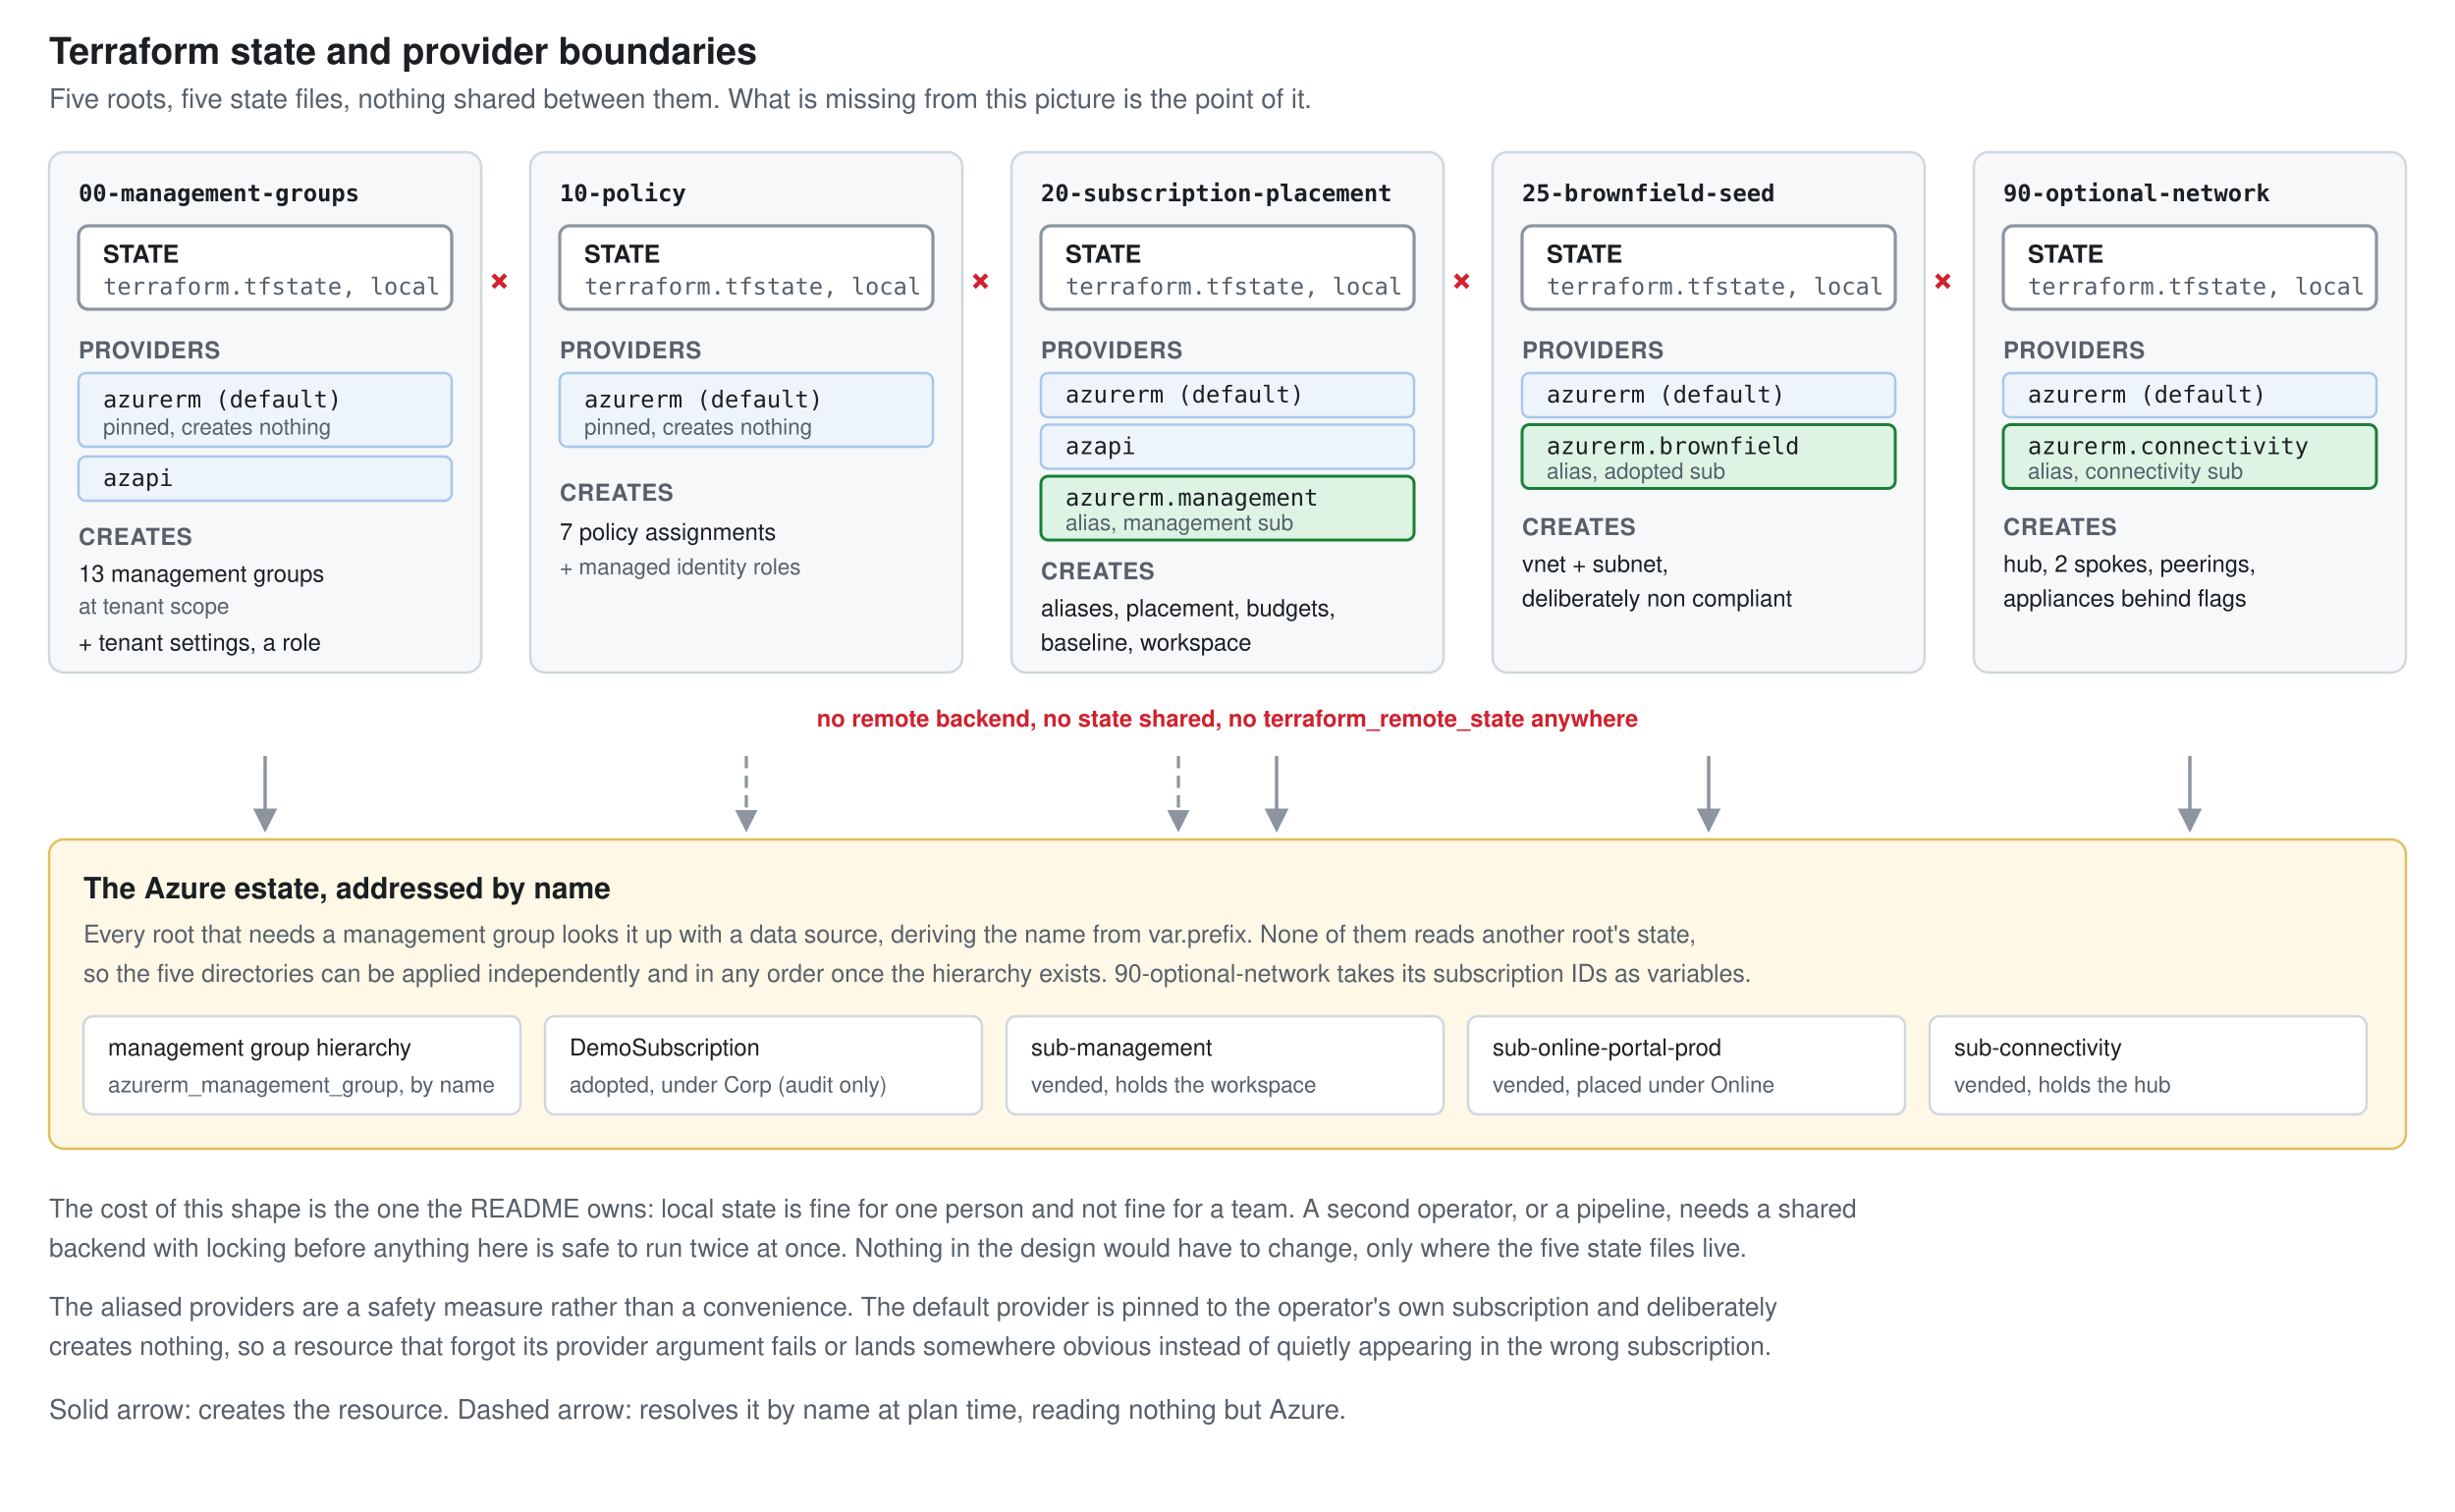
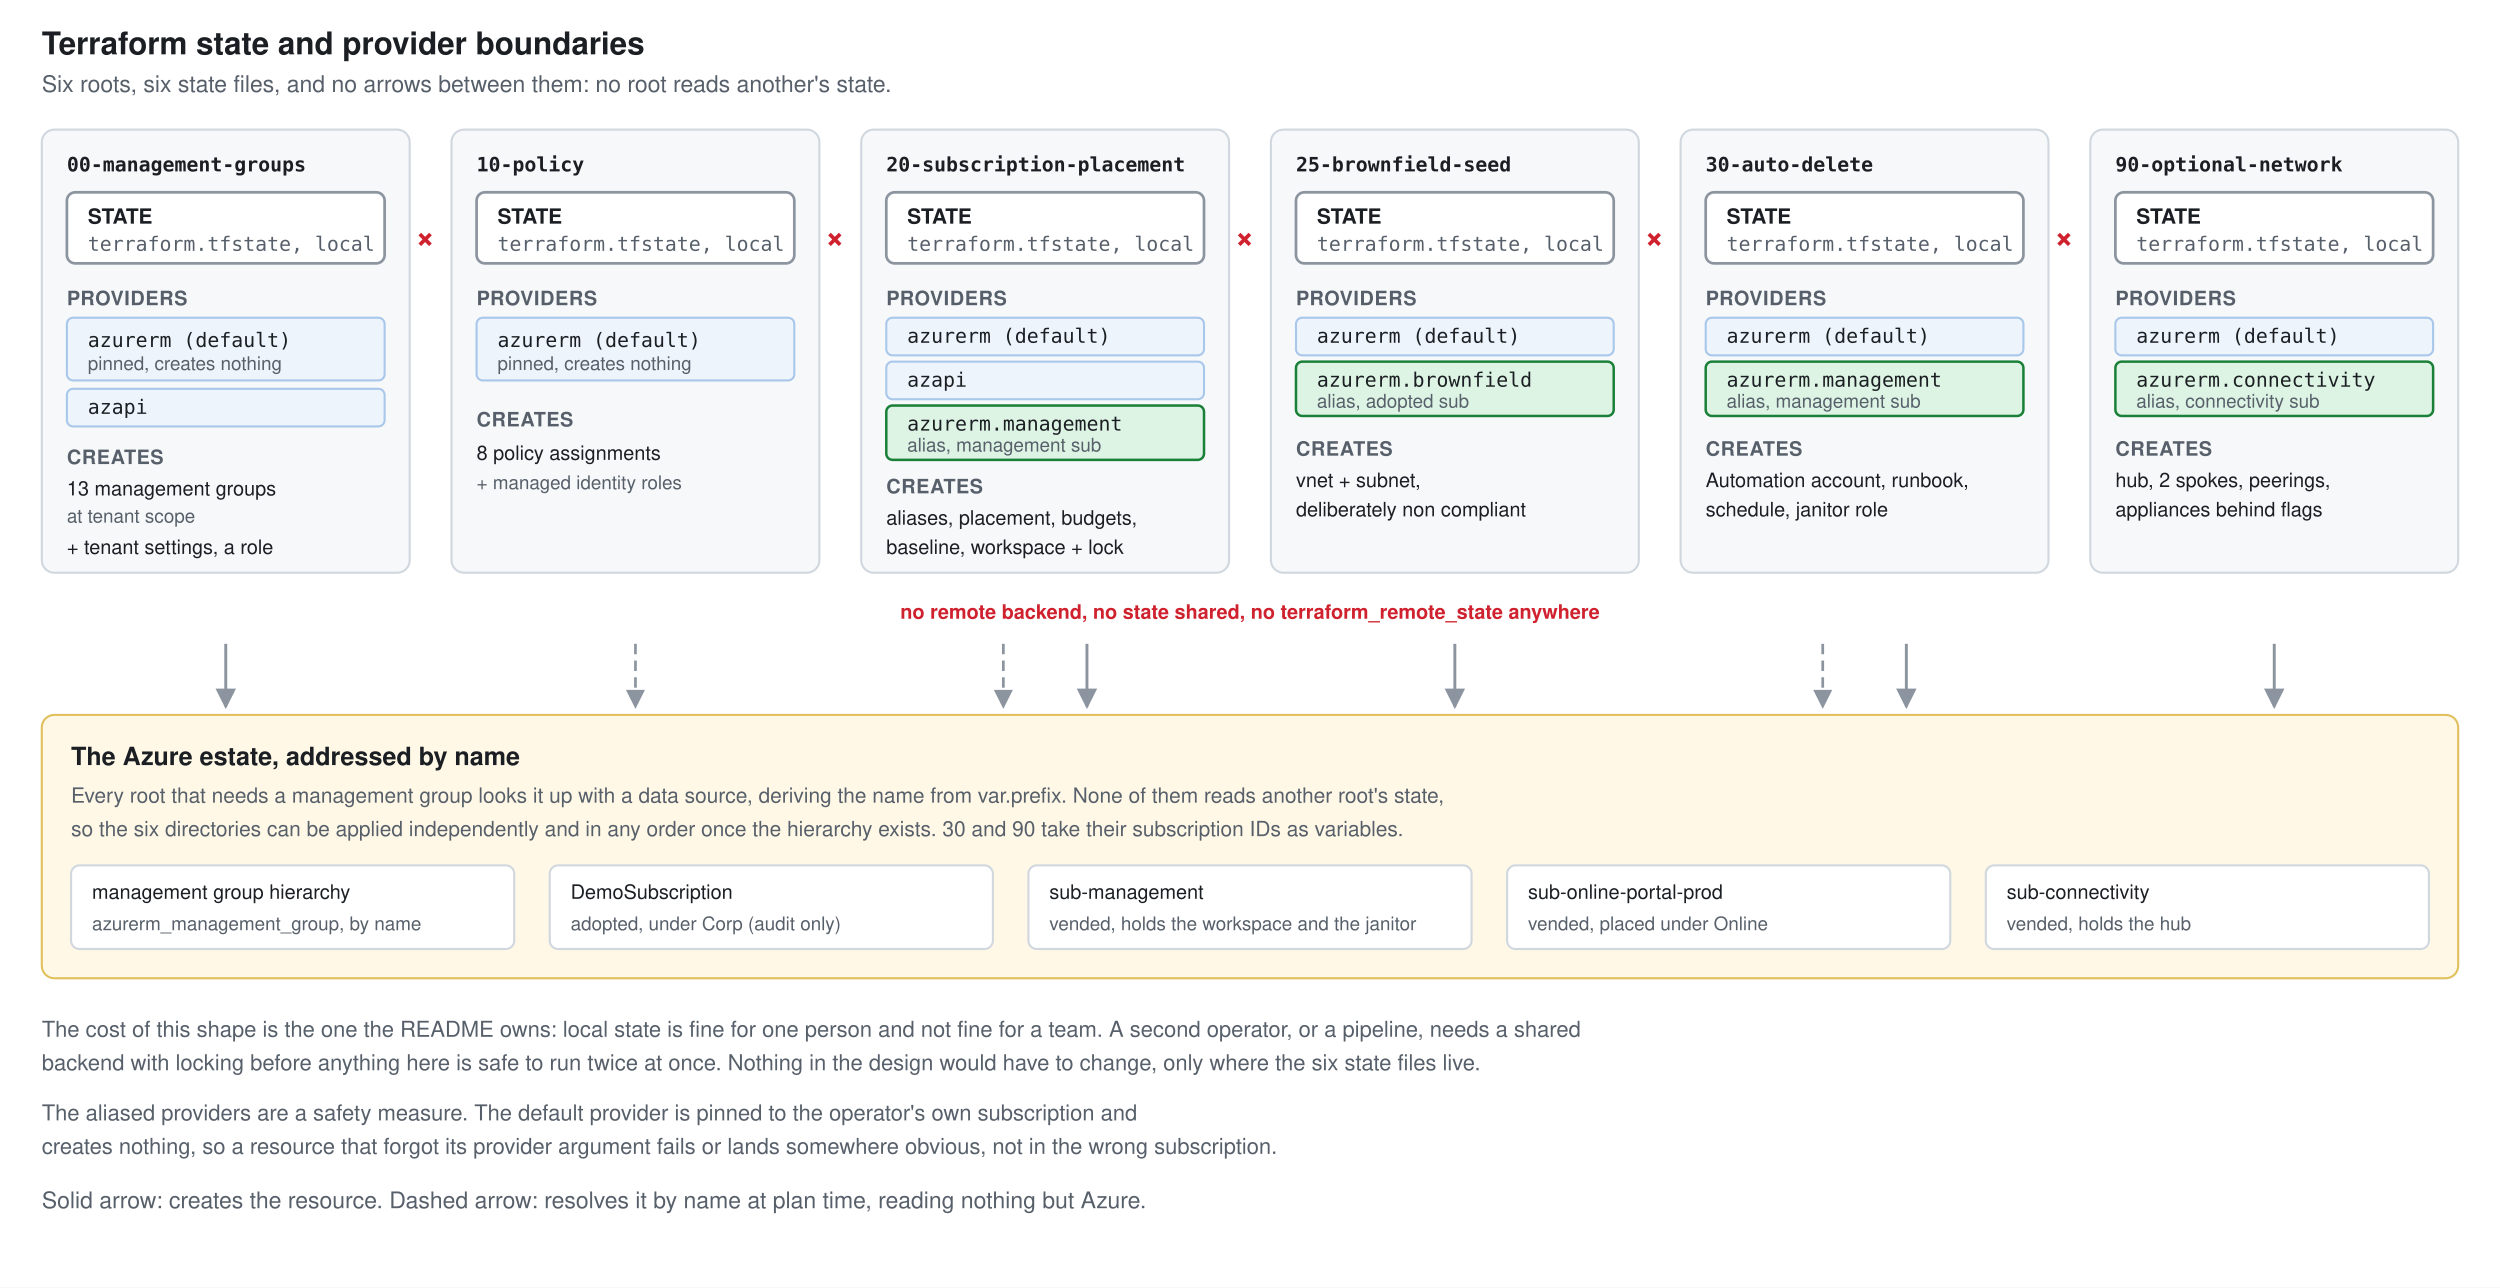
- <svg xmlns="http://www.w3.org/2000/svg" viewBox="0 0 1000 616" width="1000" height="616" font-family="ui-sans-serif, -apple-system, Segoe UI, Helvetica, Arial, sans-serif">
+ <svg xmlns="http://www.w3.org/2000/svg" viewBox="0 0 1196 616" width="1196" height="616" font-family="ui-sans-serif, -apple-system, Segoe UI, Helvetica, Arial, sans-serif">
  <style>
    .card   { fill: #f6f8fa; stroke: #d0d7de; stroke-width: 1; rx: 6; }
    .state  { fill: #ffffff; stroke: #8c959f; stroke-width: 1.3; rx: 4; }
    .prov   { fill: #eef4fb; stroke: #a8c7ea; stroke-width: 1; rx: 3; }
    .alias  { fill: #ddf4e4; stroke: #1a7f37; stroke-width: 1.2; rx: 3; }
    .estate { fill: #fff8e6; stroke: #e0c05c; stroke-width: 1; rx: 6; }
    .sub    { fill: #ffffff; stroke: #d0d7de; stroke-width: 1; rx: 4; }
    .title  { fill: #1b1f23; font-size: 15px; font-weight: 700; }
    .cap    { fill: #57606a; font-size: 11px; }
    .dir    { fill: #1b1f23; font-size: 9.5px; font-weight: 700; font-family: ui-monospace, SFMono-Regular, Menlo, Consolas, monospace; }
    .sthead { fill: #1b1f23; font-size: 10px; font-weight: 700; }
    .stf    { fill: #57606a; font-size: 9.5px; font-family: ui-monospace, SFMono-Regular, Menlo, Consolas, monospace; }
    .hd     { fill: #57606a; font-size: 9.5px; font-weight: 700; letter-spacing: 0.3px; }
    .pv     { fill: #1b1f23; font-size: 9.5px; font-family: ui-monospace, SFMono-Regular, Menlo, Consolas, monospace; }
    .pvn    { fill: #57606a; font-size: 9px; }
    .mk     { fill: #1b1f23; font-size: 9.5px; }
    .estl   { fill: #1b1f23; font-size: 12px; font-weight: 600; }
    .estn   { fill: #57606a; font-size: 10px; }
    .nox    { fill: #cf222e; font-size: 15px; font-weight: 700; }
    .noxl   { fill: #cf222e; font-size: 9.5px; font-weight: 700; }
    .flow   { stroke: #8c959f; stroke-width: 1.4; fill: none; }
    .look   { stroke: #8c959f; stroke-width: 1.3; fill: none; stroke-dasharray: 5 3; }
    .note   { fill: #57606a; font-size: 10.5px; }
    .bg     { fill: #ffffff; }
    .mkf    { fill: #8c959f; }

    /* Readable on a dark page. GitHub renders this from the reader's
       browser setting, so the diagram follows the surrounding theme. */
    @media (prefers-color-scheme: dark) {
      .card   { fill: #262e3a; stroke: #3d4653; stroke-width: 1; rx: 6; }
      .state  { fill: #232a35; stroke: #808b98; stroke-width: 1.3; rx: 4; }
      .prov   { fill: #1a2b3d; stroke: #5288bd; stroke-width: 1; rx: 3; }
      .alias  { fill: #14321f; stroke: #46c464; stroke-width: 1.2; rx: 3; }
      .estate { fill: #2f2917; stroke: #907a33; stroke-width: 1; rx: 6; }
      .sub    { fill: #232a35; stroke: #3d4653; stroke-width: 1; rx: 4; }
      .title  { fill: #e8eef4; font-size: 15px; font-weight: 700; }
      .cap    { fill: #a7b1bd; font-size: 11px; }
      .dir    { fill: #e8eef4; font-size: 9.5px; font-weight: 700; font-family: ui-monospace, SFMono-Regular, Menlo, Consolas, monospace; }
      .sthead { fill: #e8eef4; font-size: 10px; font-weight: 700; }
      .stf    { fill: #a7b1bd; font-size: 9.5px; font-family: ui-monospace, SFMono-Regular, Menlo, Consolas, monospace; }
      .hd     { fill: #a7b1bd; font-size: 9.5px; font-weight: 700; letter-spacing: 0.3px; }
      .pv     { fill: #e8eef4; font-size: 9.5px; font-family: ui-monospace, SFMono-Regular, Menlo, Consolas, monospace; }
      .pvn    { fill: #a7b1bd; font-size: 9px; }
      .mk     { fill: #e8eef4; font-size: 9.5px; }
      .estl   { fill: #e8eef4; font-size: 12px; font-weight: 600; }
      .estn   { fill: #a7b1bd; font-size: 10px; }
      .nox    { fill: #ff8a80; font-size: 15px; font-weight: 700; }
      .noxl   { fill: #ff8a80; font-size: 9.5px; font-weight: 700; }
      .flow   { stroke: #808b98; stroke-width: 1.4; fill: none; }
      .look   { stroke: #808b98; stroke-width: 1.3; fill: none; stroke-dasharray: 5 3; }
      .note   { fill: #a7b1bd; font-size: 10.5px; }
      .bg     { fill: #1b212b; }
      .mkf    { fill: #808b98; }
    }
  </style>
  <defs>
    <marker id="a3" viewBox="0 0 8 8" refX="7" refY="4" markerWidth="7" markerHeight="7" orient="auto">
      <path d="M 0 0 L 8 4 L 0 8 z" class="mkf" />
    </marker>
  </defs>
-   <rect class="bg" x="0" y="0" width="1000" height="616" />
+   <rect class="bg" x="0" y="0" width="1196" height="616" />
  <text class="title" x="20" y="26">Terraform state and provider boundaries</text>
-   <text class="cap" x="20" y="44">Five roots, five state files, nothing shared between them. What is missing from this picture is the point of it.</text>
+   <text class="cap" x="20" y="44">Six roots, six state files, and no arrows between them: no root reads another's state.</text>
  <rect class="card" x="20" y="62" width="176" height="212" />
  <text class="dir" x="32" y="82">00-management-groups</text>
  <rect class="state" x="32" y="92" width="152" height="34" />
  <text class="sthead" x="42" y="107">STATE</text>
  <text class="stf" x="42" y="120">terraform.tfstate, local</text>
  <text class="hd" x="32" y="146">PROVIDERS</text>
  <rect class="prov" x="32" y="152" width="152" height="30" />
  <text class="pv" x="42" y="166">azurerm (default)</text>
  <text class="pvn" x="42" y="177">pinned, creates nothing</text>
  <rect class="prov" x="32" y="186" width="152" height="18" />
  <text class="pv" x="42" y="198">azapi</text>
  <text class="hd" x="32" y="222">CREATES</text>
  <text class="mk" x="32" y="237">13 management groups</text>
  <text class="pvn" x="32" y="250">at tenant scope</text>
  <text class="mk" x="32" y="265">+ tenant settings, a role</text>
  <rect class="card" x="216" y="62" width="176" height="212" />
  <text class="dir" x="228" y="82">10-policy</text>
  <rect class="state" x="228" y="92" width="152" height="34" />
  <text class="sthead" x="238" y="107">STATE</text>
  <text class="stf" x="238" y="120">terraform.tfstate, local</text>
  <text class="hd" x="228" y="146">PROVIDERS</text>
  <rect class="prov" x="228" y="152" width="152" height="30" />
  <text class="pv" x="238" y="166">azurerm (default)</text>
  <text class="pvn" x="238" y="177">pinned, creates nothing</text>
  <text class="hd" x="228" y="204">CREATES</text>
-   <text class="mk" x="228" y="220">7 policy assignments</text>
+   <text class="mk" x="228" y="220">8 policy assignments</text>
  <text class="pvn" x="228" y="234">+ managed identity roles</text>
  <rect class="card" x="412" y="62" width="176" height="212" />
  <text class="dir" x="424" y="82">20-subscription-placement</text>
  <rect class="state" x="424" y="92" width="152" height="34" />
  <text class="sthead" x="434" y="107">STATE</text>
  <text class="stf" x="434" y="120">terraform.tfstate, local</text>
  <text class="hd" x="424" y="146">PROVIDERS</text>
  <rect class="prov" x="424" y="152" width="152" height="18" />
  <text class="pv" x="434" y="164">azurerm (default)</text>
  <rect class="prov" x="424" y="173" width="152" height="18" />
  <text class="pv" x="434" y="185">azapi</text>
  <rect class="alias" x="424" y="194" width="152" height="26" />
  <text class="pv" x="434" y="206">azurerm.management</text>
  <text class="pvn" x="434" y="216">alias, management sub</text>
  <text class="hd" x="424" y="236">CREATES</text>
  <text class="mk" x="424" y="251">aliases, placement, budgets,</text>
-   <text class="mk" x="424" y="265">baseline, workspace</text>
+   <text class="mk" x="424" y="265">baseline, workspace + lock</text>
  <rect class="card" x="608" y="62" width="176" height="212" />
  <text class="dir" x="620" y="82">25-brownfield-seed</text>
  <rect class="state" x="620" y="92" width="152" height="34" />
  <text class="sthead" x="630" y="107">STATE</text>
  <text class="stf" x="630" y="120">terraform.tfstate, local</text>
  <text class="hd" x="620" y="146">PROVIDERS</text>
  <rect class="prov" x="620" y="152" width="152" height="18" />
  <text class="pv" x="630" y="164">azurerm (default)</text>
  <rect class="alias" x="620" y="173" width="152" height="26" />
  <text class="pv" x="630" y="185">azurerm.brownfield</text>
  <text class="pvn" x="630" y="195">alias, adopted sub</text>
  <text class="hd" x="620" y="218">CREATES</text>
  <text class="mk" x="620" y="233">vnet + subnet,</text>
  <text class="mk" x="620" y="247">deliberately non compliant</text>
  <rect class="card" x="804" y="62" width="176" height="212" />
-   <text class="dir" x="816" y="82">90-optional-network</text>
+   <text class="dir" x="816" y="82">30-auto-delete</text>
  <rect class="state" x="816" y="92" width="152" height="34" />
  <text class="sthead" x="826" y="107">STATE</text>
  <text class="stf" x="826" y="120">terraform.tfstate, local</text>
  <text class="hd" x="816" y="146">PROVIDERS</text>
  <rect class="prov" x="816" y="152" width="152" height="18" />
  <text class="pv" x="826" y="164">azurerm (default)</text>
  <rect class="alias" x="816" y="173" width="152" height="26" />
-   <text class="pv" x="826" y="185">azurerm.connectivity</text>
-   <text class="pvn" x="826" y="195">alias, connectivity sub</text>
+   <text class="pv" x="826" y="185">azurerm.management</text>
+   <text class="pvn" x="826" y="195">alias, management sub</text>
  <text class="hd" x="816" y="218">CREATES</text>
-   <text class="mk" x="816" y="233">hub, 2 spokes, peerings,</text>
-   <text class="mk" x="816" y="247">appliances behind flags</text>
+   <text class="mk" x="816" y="233">Automation account, runbook,</text>
+   <text class="mk" x="816" y="247">schedule, janitor role</text>
+   <rect class="card" x="1000" y="62" width="176" height="212" />
+   <text class="dir" x="1012" y="82">90-optional-network</text>
+   <rect class="state" x="1012" y="92" width="152" height="34" />
+   <text class="sthead" x="1022" y="107">STATE</text>
+   <text class="stf" x="1022" y="120">terraform.tfstate, local</text>
+   <text class="hd" x="1012" y="146">PROVIDERS</text>
+   <rect class="prov" x="1012" y="152" width="152" height="18" />
+   <text class="pv" x="1022" y="164">azurerm (default)</text>
+   <rect class="alias" x="1012" y="173" width="152" height="26" />
+   <text class="pv" x="1022" y="185">azurerm.connectivity</text>
+   <text class="pvn" x="1022" y="195">alias, connectivity sub</text>
+   <text class="hd" x="1012" y="218">CREATES</text>
+   <text class="mk" x="1012" y="233">hub, 2 spokes, peerings,</text>
+   <text class="mk" x="1012" y="247">appliances behind flags</text>
  <text class="nox" x="199" y="118">×</text>
  <text class="nox" x="395" y="118">×</text>
  <text class="nox" x="591" y="118">×</text>
  <text class="nox" x="787" y="118">×</text>
-   <text class="noxl" x="500" y="296" text-anchor="middle">no remote backend, no state shared, no terraform_remote_state anywhere</text>
+   <text class="nox" x="983" y="118">×</text>
+   <text class="noxl" x="598" y="296" text-anchor="middle">no remote backend, no state shared, no terraform_remote_state anywhere</text>
  <path class="flow" d="M 108 308 L 108 338" marker-end="url(#a3)" />
  <path class="look" d="M 304 308 L 304 338" marker-end="url(#a3)" />
  <path class="look" d="M 480 308 L 480 338" marker-end="url(#a3)" />
  <path class="flow" d="M 520 308 L 520 338" marker-end="url(#a3)" />
  <path class="flow" d="M 696 308 L 696 338" marker-end="url(#a3)" />
-   <path class="flow" d="M 892 308 L 892 338" marker-end="url(#a3)" />
-   <rect class="estate" x="20" y="342" width="960" height="126" />
+   <path class="look" d="M 872 308 L 872 338" marker-end="url(#a3)" />
+   <path class="flow" d="M 912 308 L 912 338" marker-end="url(#a3)" />
+   <path class="flow" d="M 1088 308 L 1088 338" marker-end="url(#a3)" />
+   <rect class="estate" x="20" y="342" width="1156" height="126" />
  <text class="estl" x="34" y="366">The Azure estate, addressed by name</text>
  <text class="estn" x="34" y="384">Every root that needs a management group looks it up with a data source, deriving the name from var.prefix. None of them reads another root's state,</text>
-   <text class="estn" x="34" y="400">so the five directories can be applied independently and in any order once the hierarchy exists. 90-optional-network takes its subscription IDs as variables.</text>
-   <rect class="sub" x="34" y="414" width="178" height="40" />
+   <text class="estn" x="34" y="400">so the six directories can be applied independently and in any order once the hierarchy exists. 30 and 90 take their subscription IDs as variables.</text>
+   <rect class="sub" x="34" y="414" width="212" height="40" />
  <text class="mk" x="44" y="430">management group hierarchy</text>
  <text class="pvn" x="44" y="445">azurerm_management_group, by name</text>
-   <rect class="sub" x="222" y="414" width="178" height="40" />
-   <text class="mk" x="232" y="430">DemoSubscription</text>
-   <text class="pvn" x="232" y="445">adopted, under Corp (audit only)</text>
-   <rect class="sub" x="410" y="414" width="178" height="40" />
-   <text class="mk" x="420" y="430">sub-management</text>
-   <text class="pvn" x="420" y="445">vended, holds the workspace</text>
-   <rect class="sub" x="598" y="414" width="178" height="40" />
-   <text class="mk" x="608" y="430">sub-online-portal-prod</text>
-   <text class="pvn" x="608" y="445">vended, placed under Online</text>
-   <rect class="sub" x="786" y="414" width="178" height="40" />
-   <text class="mk" x="796" y="430">sub-connectivity</text>
-   <text class="pvn" x="796" y="445">vended, holds the hub</text>
+   <rect class="sub" x="263" y="414" width="212" height="40" />
+   <text class="mk" x="273" y="430">DemoSubscription</text>
+   <text class="pvn" x="273" y="445">adopted, under Corp (audit only)</text>
+   <rect class="sub" x="492" y="414" width="212" height="40" />
+   <text class="mk" x="502" y="430">sub-management</text>
+   <text class="pvn" x="502" y="445">vended, holds the workspace and the janitor</text>
+   <rect class="sub" x="721" y="414" width="212" height="40" />
+   <text class="mk" x="731" y="430">sub-online-portal-prod</text>
+   <text class="pvn" x="731" y="445">vended, placed under Online</text>
+   <rect class="sub" x="950" y="414" width="212" height="40" />
+   <text class="mk" x="960" y="430">sub-connectivity</text>
+   <text class="pvn" x="960" y="445">vended, holds the hub</text>
  <text class="note" x="20" y="496">The cost of this shape is the one the README owns: local state is fine for one person and not fine for a team. A second operator, or a pipeline, needs a shared</text>
-   <text class="note" x="20" y="512">backend with locking before anything here is safe to run twice at once. Nothing in the design would have to change, only where the five state files live.</text>
-   <text class="note" x="20" y="536">The aliased providers are a safety measure rather than a convenience. The default provider is pinned to the operator's own subscription and deliberately</text>
-   <text class="note" x="20" y="552">creates nothing, so a resource that forgot its provider argument fails or lands somewhere obvious instead of quietly appearing in the wrong subscription.</text>
+   <text class="note" x="20" y="512">backend with locking before anything here is safe to run twice at once. Nothing in the design would have to change, only where the six state files live.</text>
+   <text class="note" x="20" y="536">The aliased providers are a safety measure. The default provider is pinned to the operator's own subscription and</text>
+   <text class="note" x="20" y="552">creates nothing, so a resource that forgot its provider argument fails or lands somewhere obvious, not in the wrong subscription.</text>
  <text class="cap" x="20" y="578">Solid arrow: creates the resource. Dashed arrow: resolves it by name at plan time, reading nothing but Azure.</text>
</svg>
